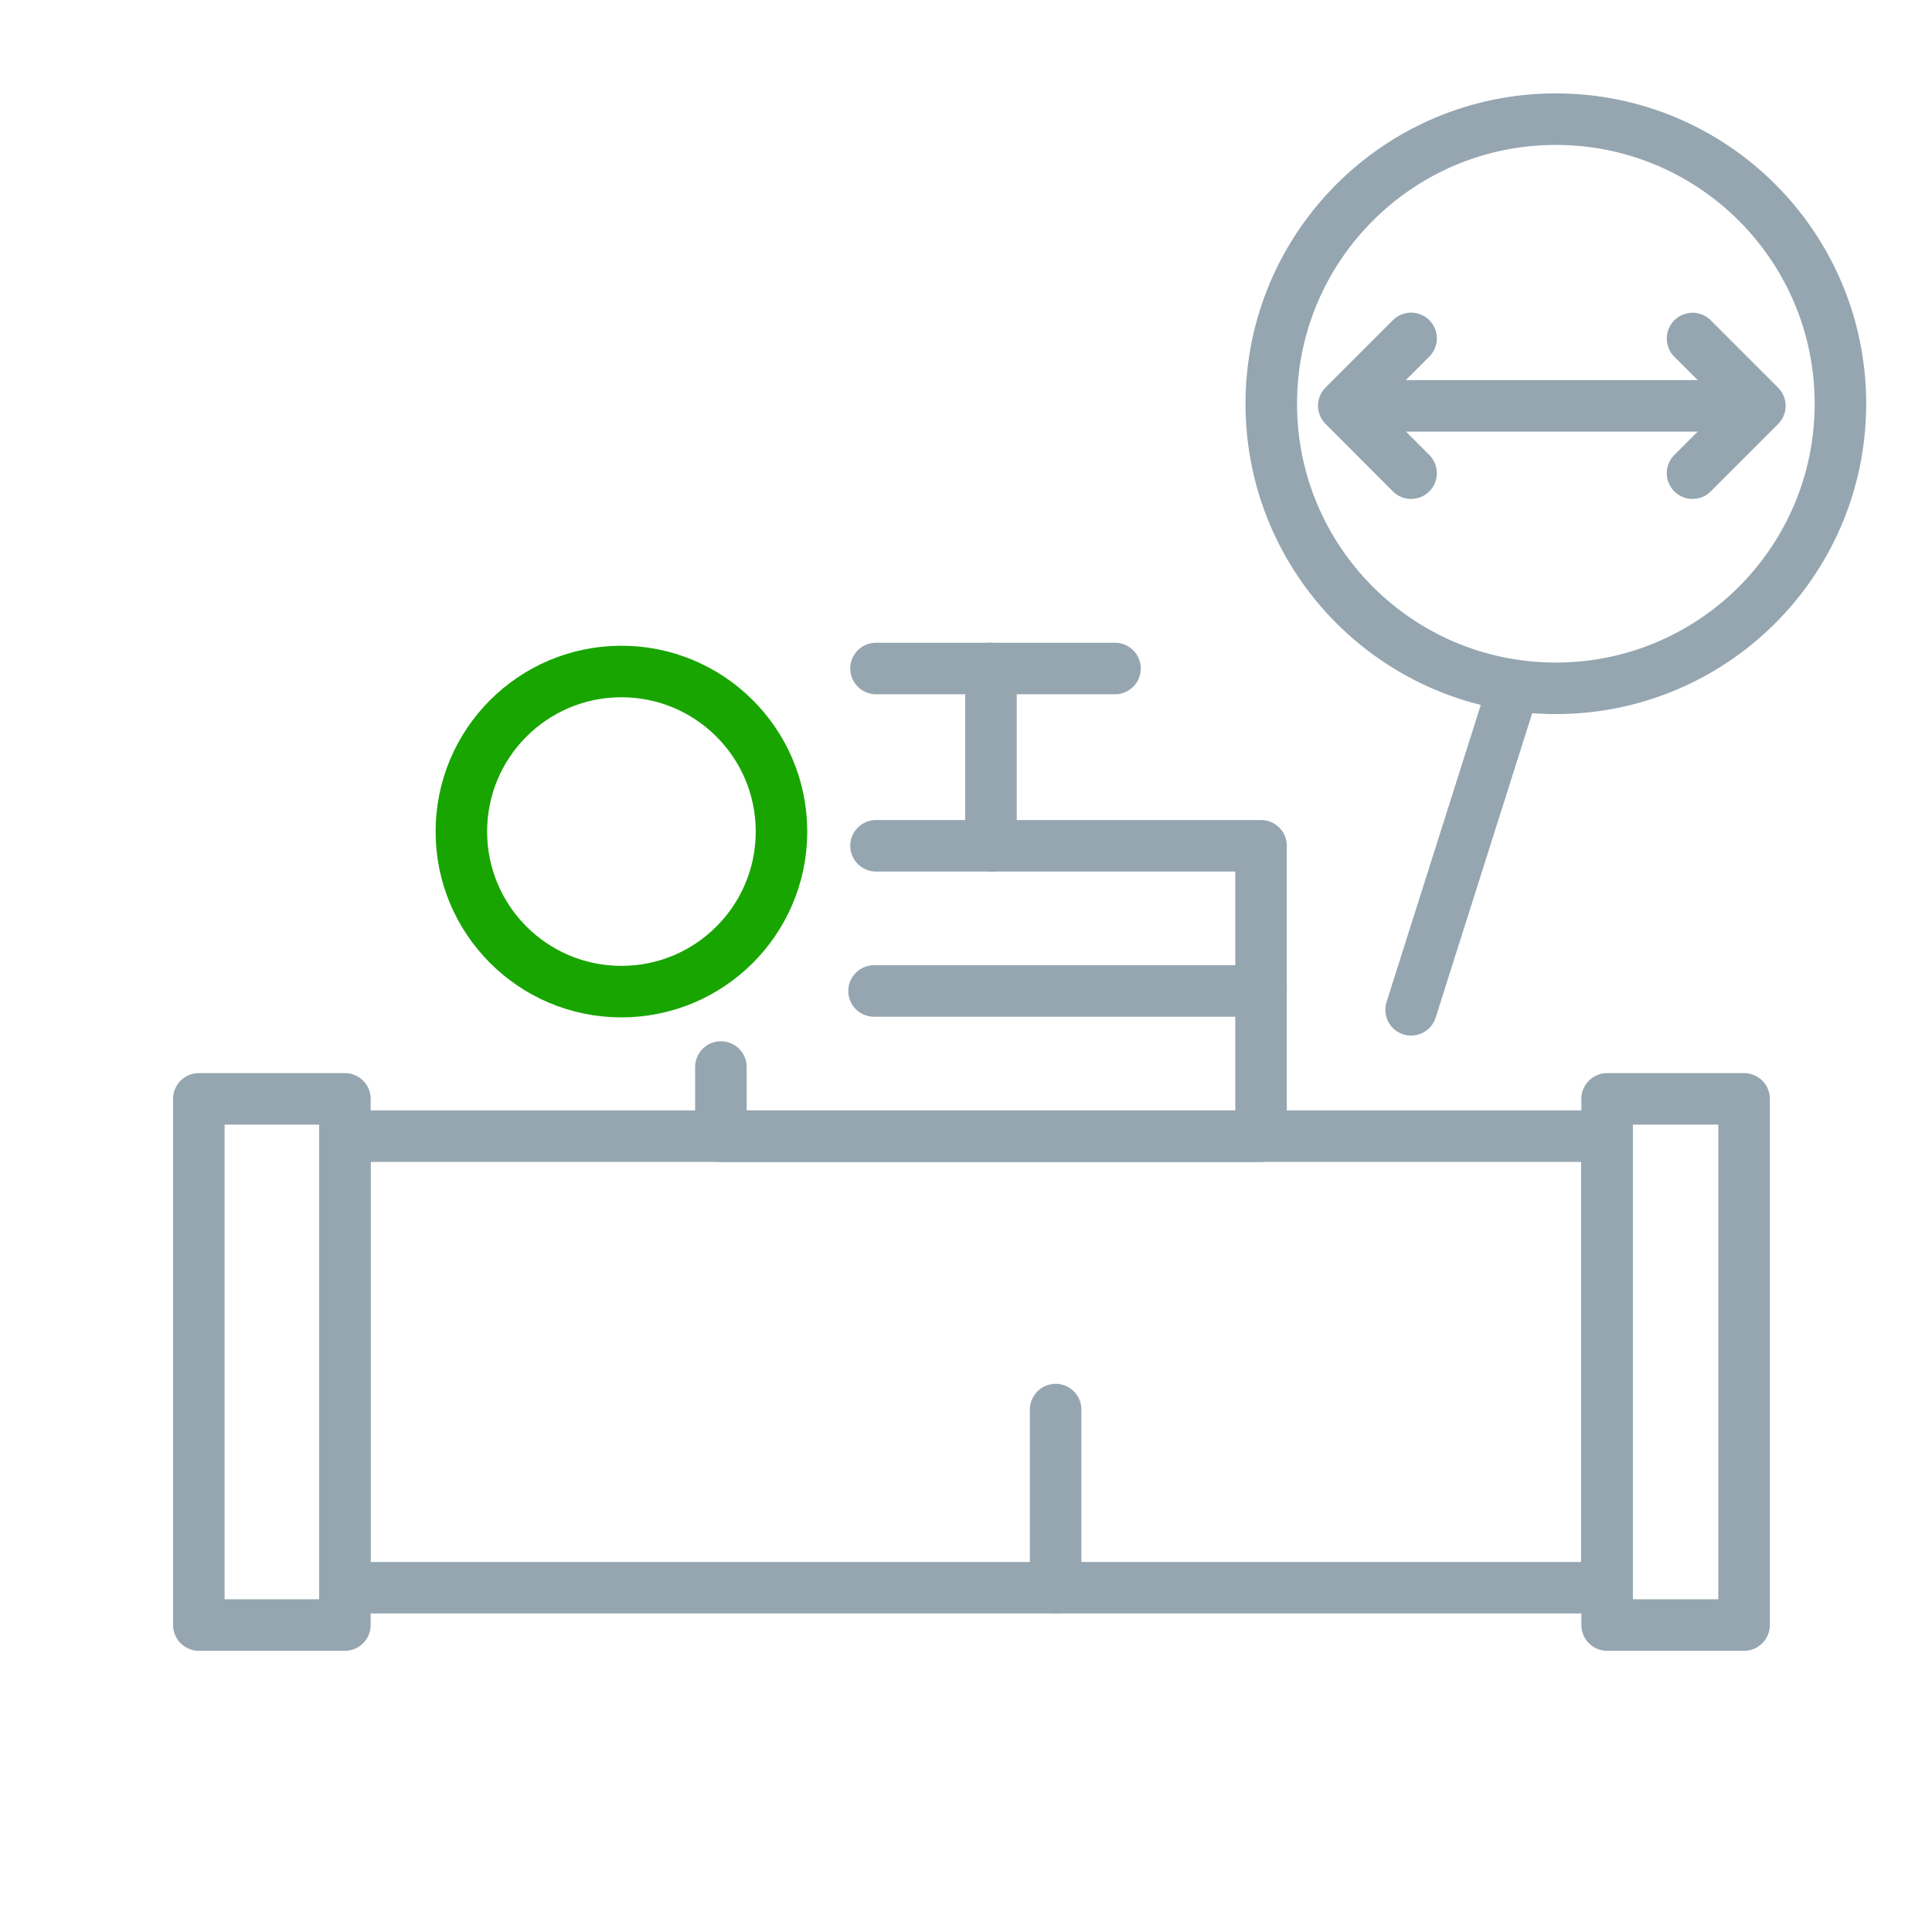
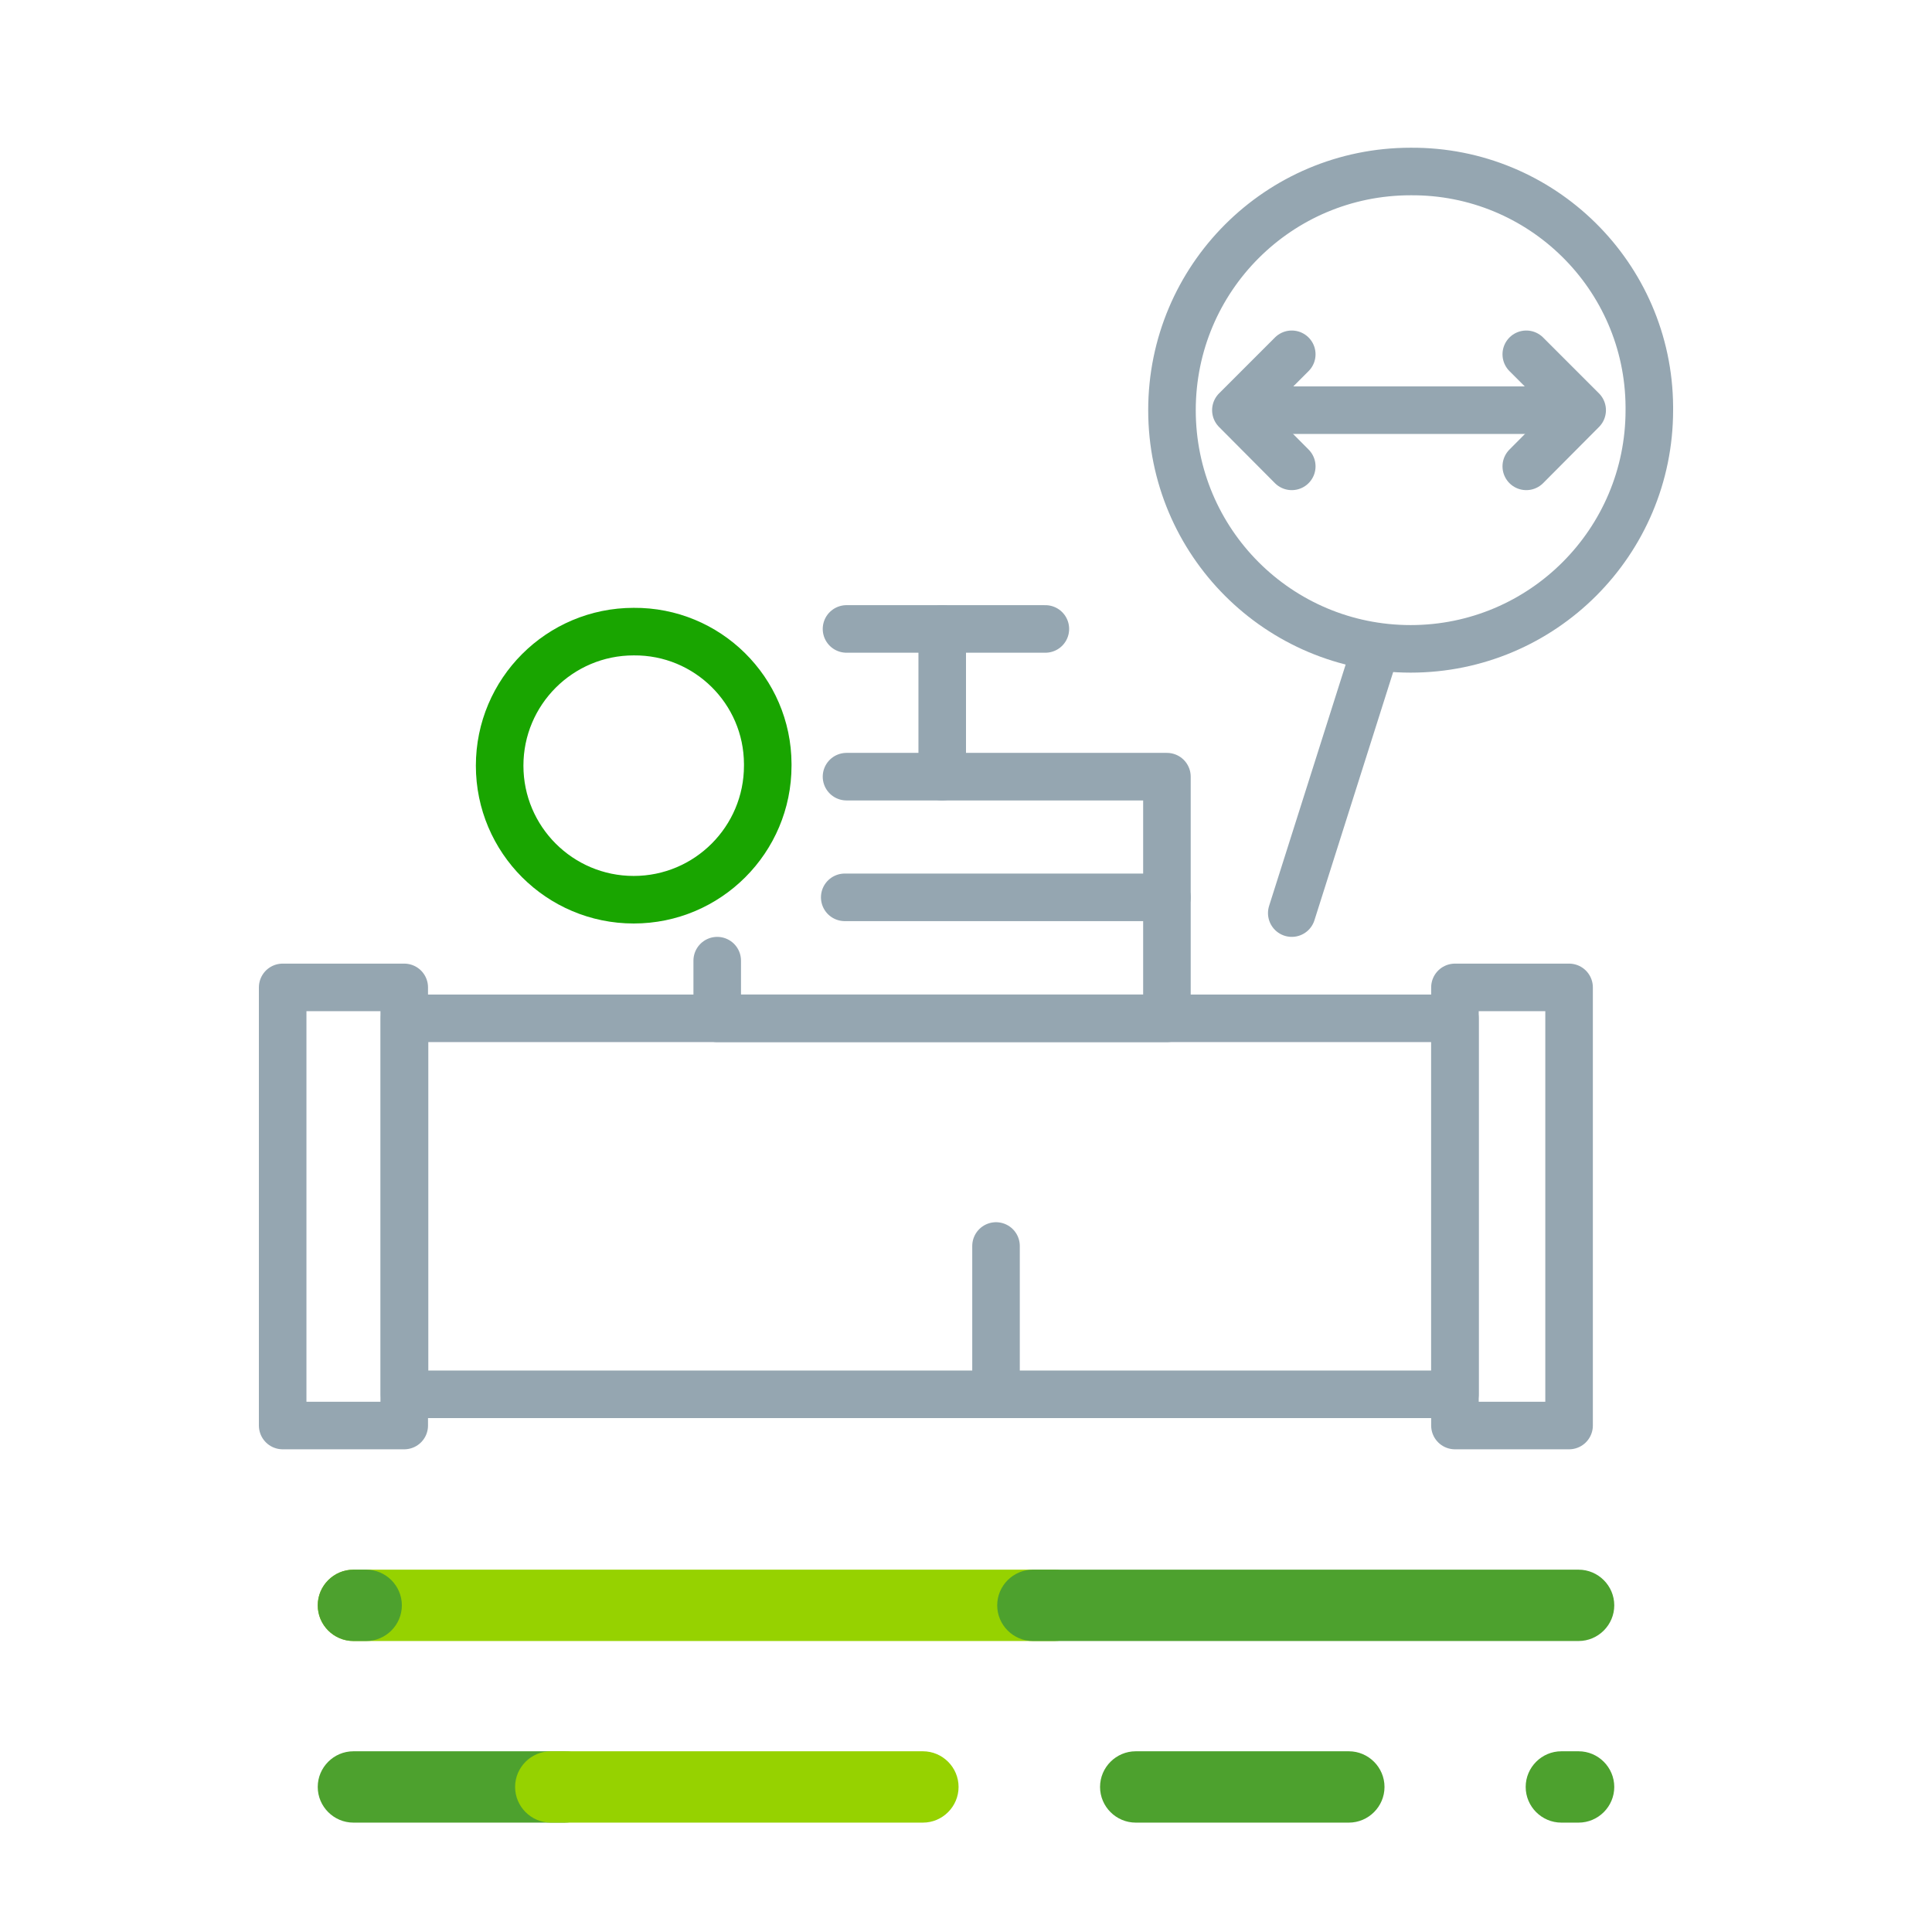
- <svg xmlns="http://www.w3.org/2000/svg" id="Grupo_13833" data-name="Grupo 13833" width="60" height="60" viewBox="0 0 60 60">
-   <path id="Trazado_5703" data-name="Trazado 5703" d="M57.156,102.6a8.838,8.838,0,1,1,0-.123Z" transform="translate(0 -90)" fill="none" stroke="#95a6b1" stroke-linecap="round" stroke-linejoin="round" stroke-width="1.6" />
-   <rect id="Rectángulo_4828" data-name="Rectángulo 4828" width="60" height="60" transform="translate(0 0)" fill="none" />
-   <g id="Grupo_13833-2" data-name="Grupo 13833" transform="translate(6.175 20.761)">
-     <rect id="Rectángulo_4829" data-name="Rectángulo 4829" width="39.191" height="14.023" transform="translate(43.727 28.547) rotate(-180)" fill="none" stroke="#95a6b1" stroke-linecap="round" stroke-linejoin="round" stroke-width="1.6" />
-     <rect id="Rectángulo_4830" data-name="Rectángulo 4830" width="4.536" height="16.341" transform="translate(4.536 29.706) rotate(-180)" fill="none" stroke="#95a6b1" stroke-linecap="round" stroke-linejoin="round" stroke-width="1.6" />
-     <rect id="Rectángulo_4831" data-name="Rectángulo 4831" width="4.253" height="16.341" transform="translate(47.989 29.706) rotate(-180)" fill="none" stroke="#95a6b1" stroke-linecap="round" stroke-linejoin="round" stroke-width="1.6" />
-     <line id="Línea_2477" data-name="Línea 2477" y1="5.532" transform="translate(26.609 23.015)" fill="none" stroke="#95a6b1" stroke-linecap="round" stroke-linejoin="round" stroke-width="1.6" />
-     <path id="Trazado_11956" data-name="Trazado 11956" d="M22.388,123.137v2.148H39.163v-9.018H27.205" transform="translate(-6.175 -110.761)" fill="none" stroke="#95a6b1" stroke-linecap="round" stroke-linejoin="round" stroke-width="1.6" />
-     <line id="Línea_2478" data-name="Línea 2478" y1="5.506" transform="translate(24.601)" fill="none" stroke="#95a6b1" stroke-linecap="round" stroke-linejoin="round" stroke-width="1.6" />
-     <line id="Línea_2479" data-name="Línea 2479" x2="7.423" transform="translate(21.03)" fill="none" stroke="#95a6b1" stroke-linecap="round" stroke-linejoin="round" stroke-width="1.6" />
-     <line id="Línea_2480" data-name="Línea 2480" x2="12.019" transform="translate(20.969 10.015)" fill="none" stroke="#95a6b1" stroke-linecap="round" stroke-linejoin="round" stroke-width="1.6" />
+ <svg xmlns="http://www.w3.org/2000/svg" xmlns:xlink="http://www.w3.org/1999/xlink" version="1.1" id="Capa_1" x="0px" y="0px" viewBox="0 0 65 65" style="enable-background:new 0 0 65 65;" xml:space="preserve">
+   <style type="text/css">
+ 	.st0{display:none;}
+ 	.st1{fill:none;stroke:#95A6B1;stroke-width:1.6;stroke-linecap:round;stroke-linejoin:round;}
+ 	.st2{fill:none;stroke:#19A500;stroke-width:1.6;stroke-linecap:round;stroke-linejoin:round;stroke-miterlimit:10;}
+ 	.st3{fill:none;}
+ 	.st4{clip-path:url(#SVGID_2_);}
+ 	.st5{fill:#4DA12E;}
+ 	.st6{fill:#96D200;}
+ </style>
+   <g id="Capa_2_1_" class="st0">
+ </g>
+   <g id="Capa_1_1_">
+     <g>
+       <g>
+         <path id="Trazado_5703_4_" class="st1" d="M55.49,13.8c0,4.43-3.59,8.03-8.03,8.03s-8.03-3.59-8.03-8.03s3.59-8.03,8.03-8.03     c4.4-0.03,8,3.51,8.03,7.91C55.49,13.73,55.49,13.77,55.49,13.8z" />
+         <rect x="13.61" y="34.26" class="st1" width="35.34" height="12.65" />
+         <rect x="9.51" y="33.22" class="st1" width="4.09" height="14.74" />
+         <rect x="48.95" y="33.22" class="st1" width="3.84" height="14.74" />
+         <line class="st1" x1="33.51" y1="46.91" x2="33.51" y2="41.92" />
+         <polyline class="st1" points="24.13,32.32 24.13,34.26 39.26,34.26 39.26,26.13 28.48,26.13    " />
+         <line class="st1" x1="31.7" y1="26.13" x2="31.7" y2="21.16" />
+         <line class="st1" x1="28.48" y1="21.16" x2="35.17" y2="21.16" />
+         <line class="st1" x1="28.42" y1="30.19" x2="39.26" y2="30.19" />
+         <path id="Trazado_5703_3_" class="st2" d="M25.83,25.76c0,2.49-2.02,4.51-4.51,4.51s-4.51-2.02-4.51-4.51s2.02-4.51,4.51-4.51     c2.48-0.02,4.5,1.98,4.51,4.45C25.83,25.72,25.83,25.74,25.83,25.76z" />
+         <line class="st1" x1="41.81" y1="13.8" x2="53.2" y2="13.8" />
+         <polyline class="st1" points="43.46,15.69 41.58,13.8 43.46,11.92    " />
+         <polyline class="st1" points="51.35,11.92 53.23,13.8 51.35,15.69    " />
+         <line class="st1" x1="46.28" y1="21.83" x2="43.46" y2="30.72" />
+       </g>
+       <g>
+         <g id="Grupo_14998_1_" transform="translate(-83.703)">
+           <rect id="Rectángulo_3799-2_4_" x="83.7" class="st3" width="65" height="65" />
+         </g>
+         <g>
+           <defs>
+             <rect id="SVGID_1_" y="48.26" width="65" height="16.74" />
+           </defs>
+           <clipPath id="SVGID_2_">
+             <use xlink:href="#SVGID_1_" style="overflow:visible;" />
+           </clipPath>
+           <g class="st4">
+             <g>
+               <rect y="48.26" class="st3" width="65" height="16.74" />
+             </g>
+             <g>
+               <g>
+                 <path class="st5" d="M45.38,61.32h-7.17c-0.66,0-1.2-0.54-1.2-1.2s0.54-1.2,1.2-1.2h7.17c0.66,0,1.2,0.54,1.2,1.2         S46.04,61.32,45.38,61.32z" />
+               </g>
+               <g>
+                 <path class="st5" d="M53.11,61.32h-0.58c-0.66,0-1.2-0.54-1.2-1.2s0.54-1.2,1.2-1.2h0.58c0.66,0,1.2,0.54,1.2,1.2         S53.77,61.32,53.11,61.32z" />
+               </g>
+               <g>
+                 <path class="st5" d="M18.99,61.32h-7.1c-0.66,0-1.2-0.54-1.2-1.2s0.54-1.2,1.2-1.2h7.1c0.66,0,1.2,0.54,1.2,1.2         S19.65,61.32,18.99,61.32z" />
+               </g>
+               <g>
+                 <path class="st6" d="M31.05,61.32H18.53c-0.66,0-1.2-0.54-1.2-1.2s0.54-1.2,1.2-1.2h12.52c0.66,0,1.2,0.54,1.2,1.2         S31.71,61.32,31.05,61.32z" />
+               </g>
+               <g>
+                 <path class="st6" d="M35.47,55.21H11.89c-0.66,0-1.2-0.54-1.2-1.2s0.54-1.2,1.2-1.2h23.58c0.66,0,1.2,0.54,1.2,1.2         S36.13,55.21,35.47,55.21z" />
+               </g>
+               <g>
+                 <path class="st5" d="M53.11,55.21H34.75c-0.66,0-1.2-0.54-1.2-1.2s0.54-1.2,1.2-1.2h18.36c0.66,0,1.2,0.54,1.2,1.2         S53.77,55.21,53.11,55.21z" />
+               </g>
+               <g>
+                 <path class="st5" d="M12.32,55.21h-0.43c-0.66,0-1.2-0.54-1.2-1.2s0.54-1.2,1.2-1.2h0.43c0.66,0,1.2,0.54,1.2,1.2         S12.98,55.21,12.32,55.21z" />
+               </g>
+             </g>
+           </g>
+         </g>
+       </g>
+     </g>
  </g>
-   <path id="Trazado_5703-2" data-name="Trazado 5703" d="M24.27,115.86a4.971,4.971,0,1,1,0-.07Z" transform="translate(0 -90)" fill="none" stroke="#19a500" stroke-linecap="round" stroke-linejoin="round" stroke-width="1.6" style="mix-blend-mode: multiply;isolation: isolate" />
-   <g id="Grupo_13834" data-name="Grupo 13834" transform="translate(41.732 10.513)">
-     <line id="Línea_2481" data-name="Línea 2481" x2="12.628" transform="translate(0.257 2.091)" fill="none" stroke="#95a6b1" stroke-linecap="round" stroke-linejoin="round" stroke-width="1.6" />
-     <path id="Trazado_11957" data-name="Trazado 11957" d="M43.823,104.695,41.732,102.6l2.091-2.091" transform="translate(-41.732 -100.513)" fill="none" stroke="#95a6b1" stroke-linecap="round" stroke-linejoin="round" stroke-width="1.6" />
-     <path id="Trazado_11958" data-name="Trazado 11958" d="M52.563,100.513l2.091,2.091-2.091,2.091" transform="translate(-41.732 -100.513)" fill="none" stroke="#95a6b1" stroke-linecap="round" stroke-linejoin="round" stroke-width="1.6" />
-   </g>
-   <line id="Línea_2482" data-name="Línea 2482" x1="3.127" y2="9.858" transform="translate(43.823 21.503)" fill="none" stroke="#95a6b1" stroke-linecap="round" stroke-linejoin="round" stroke-width="1.6" />
</svg>
